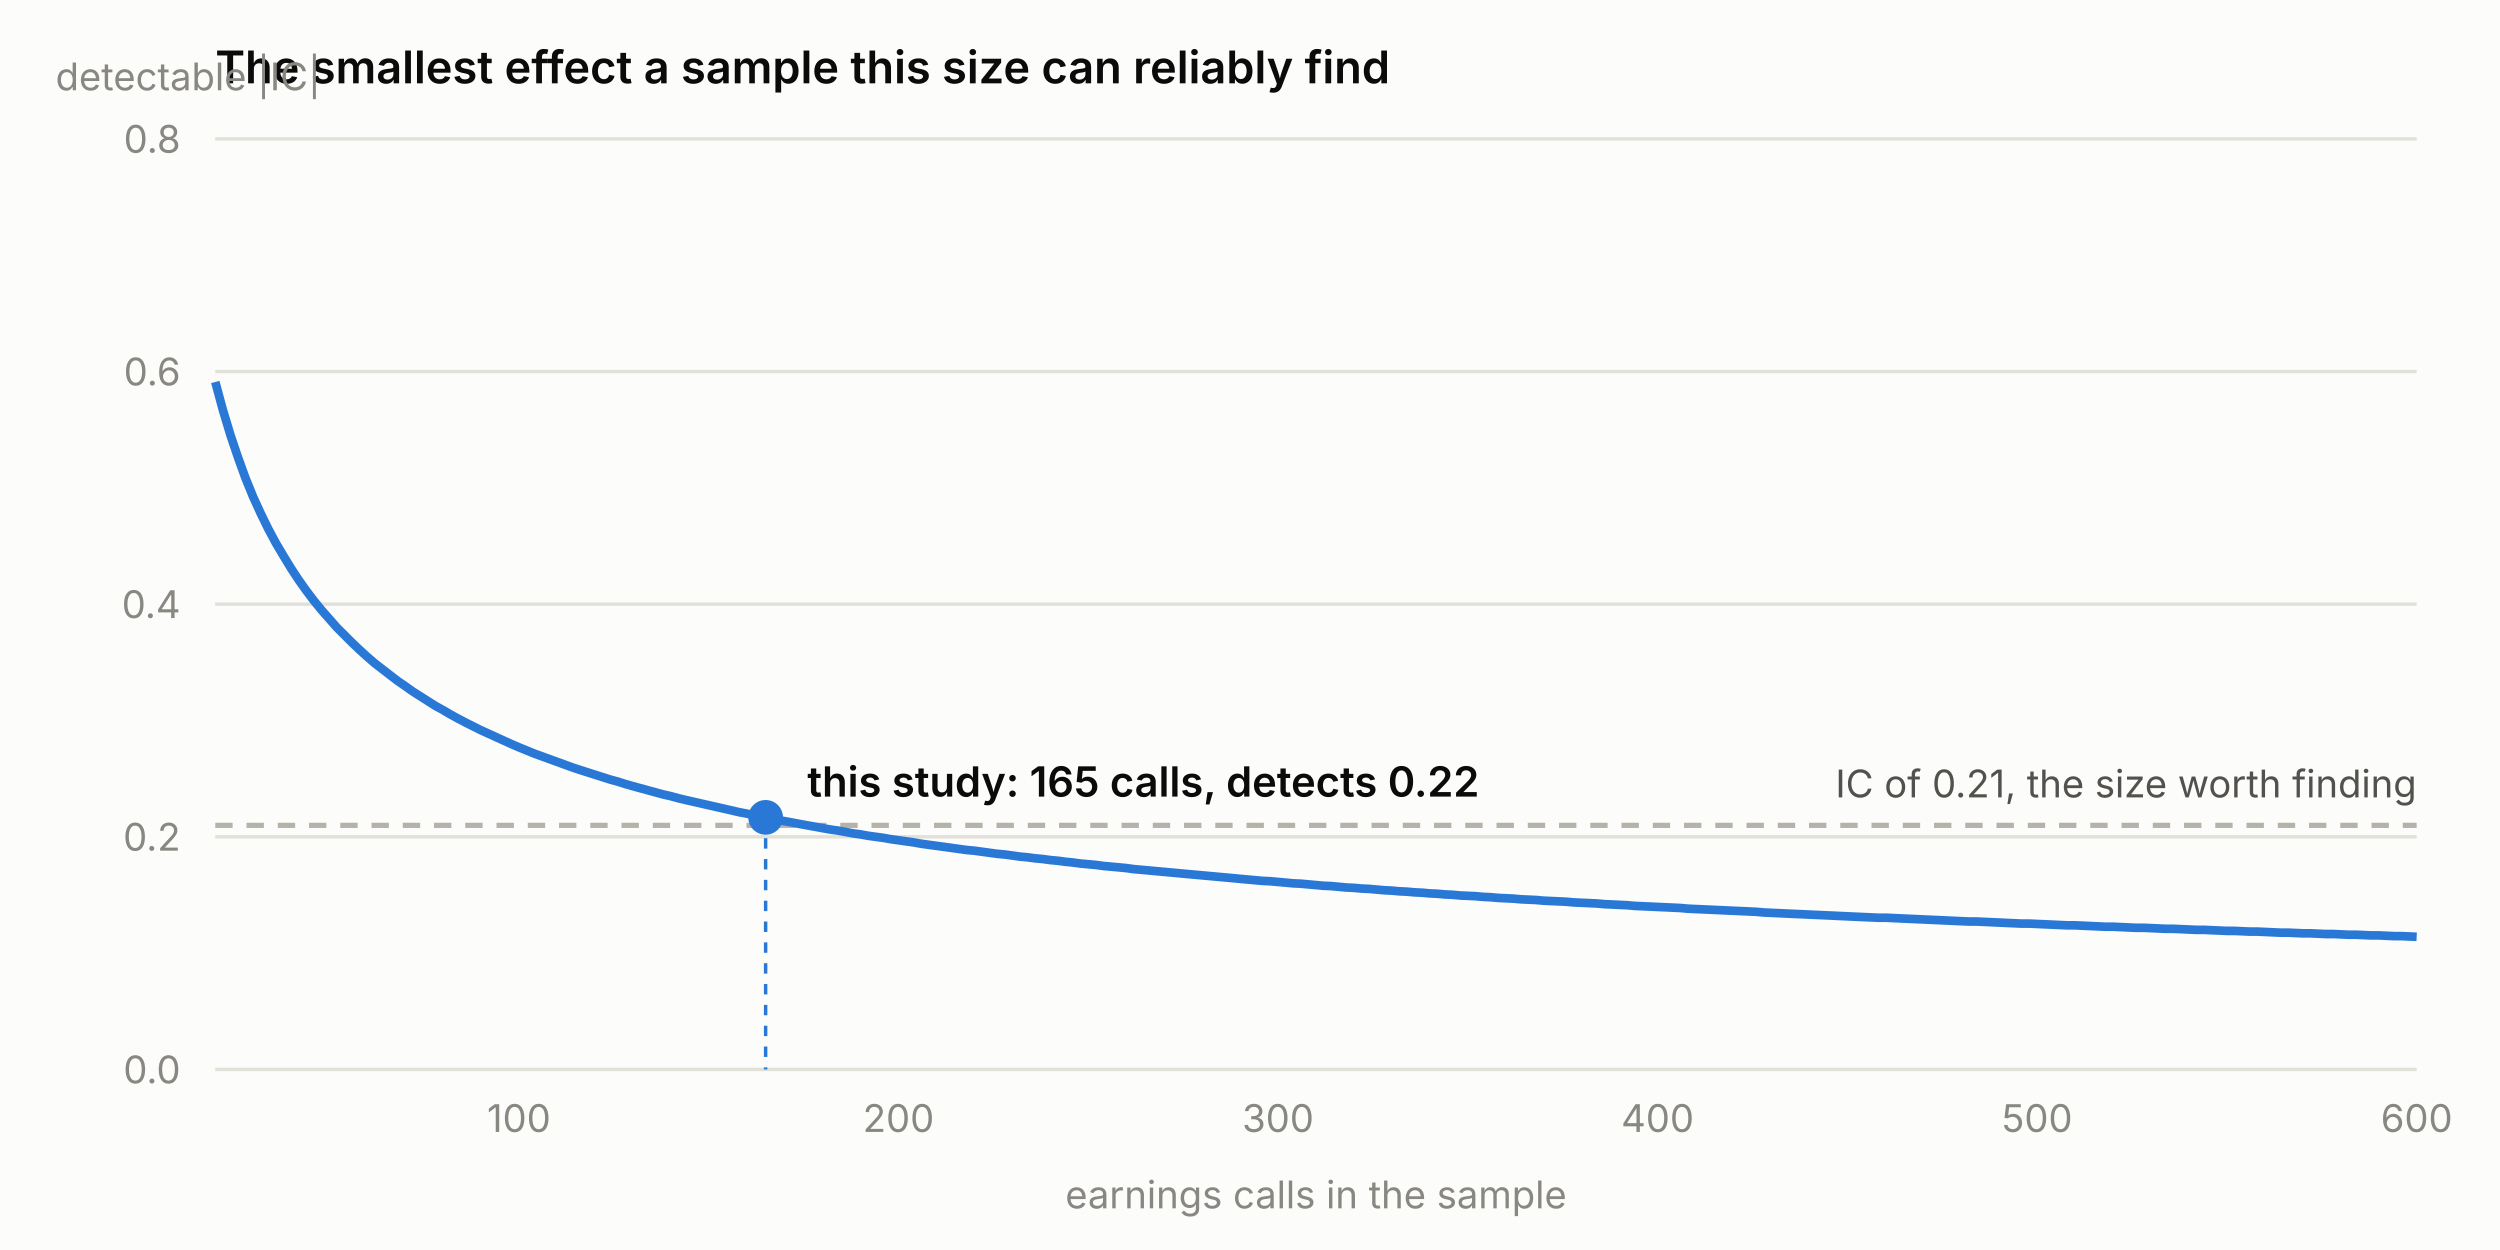
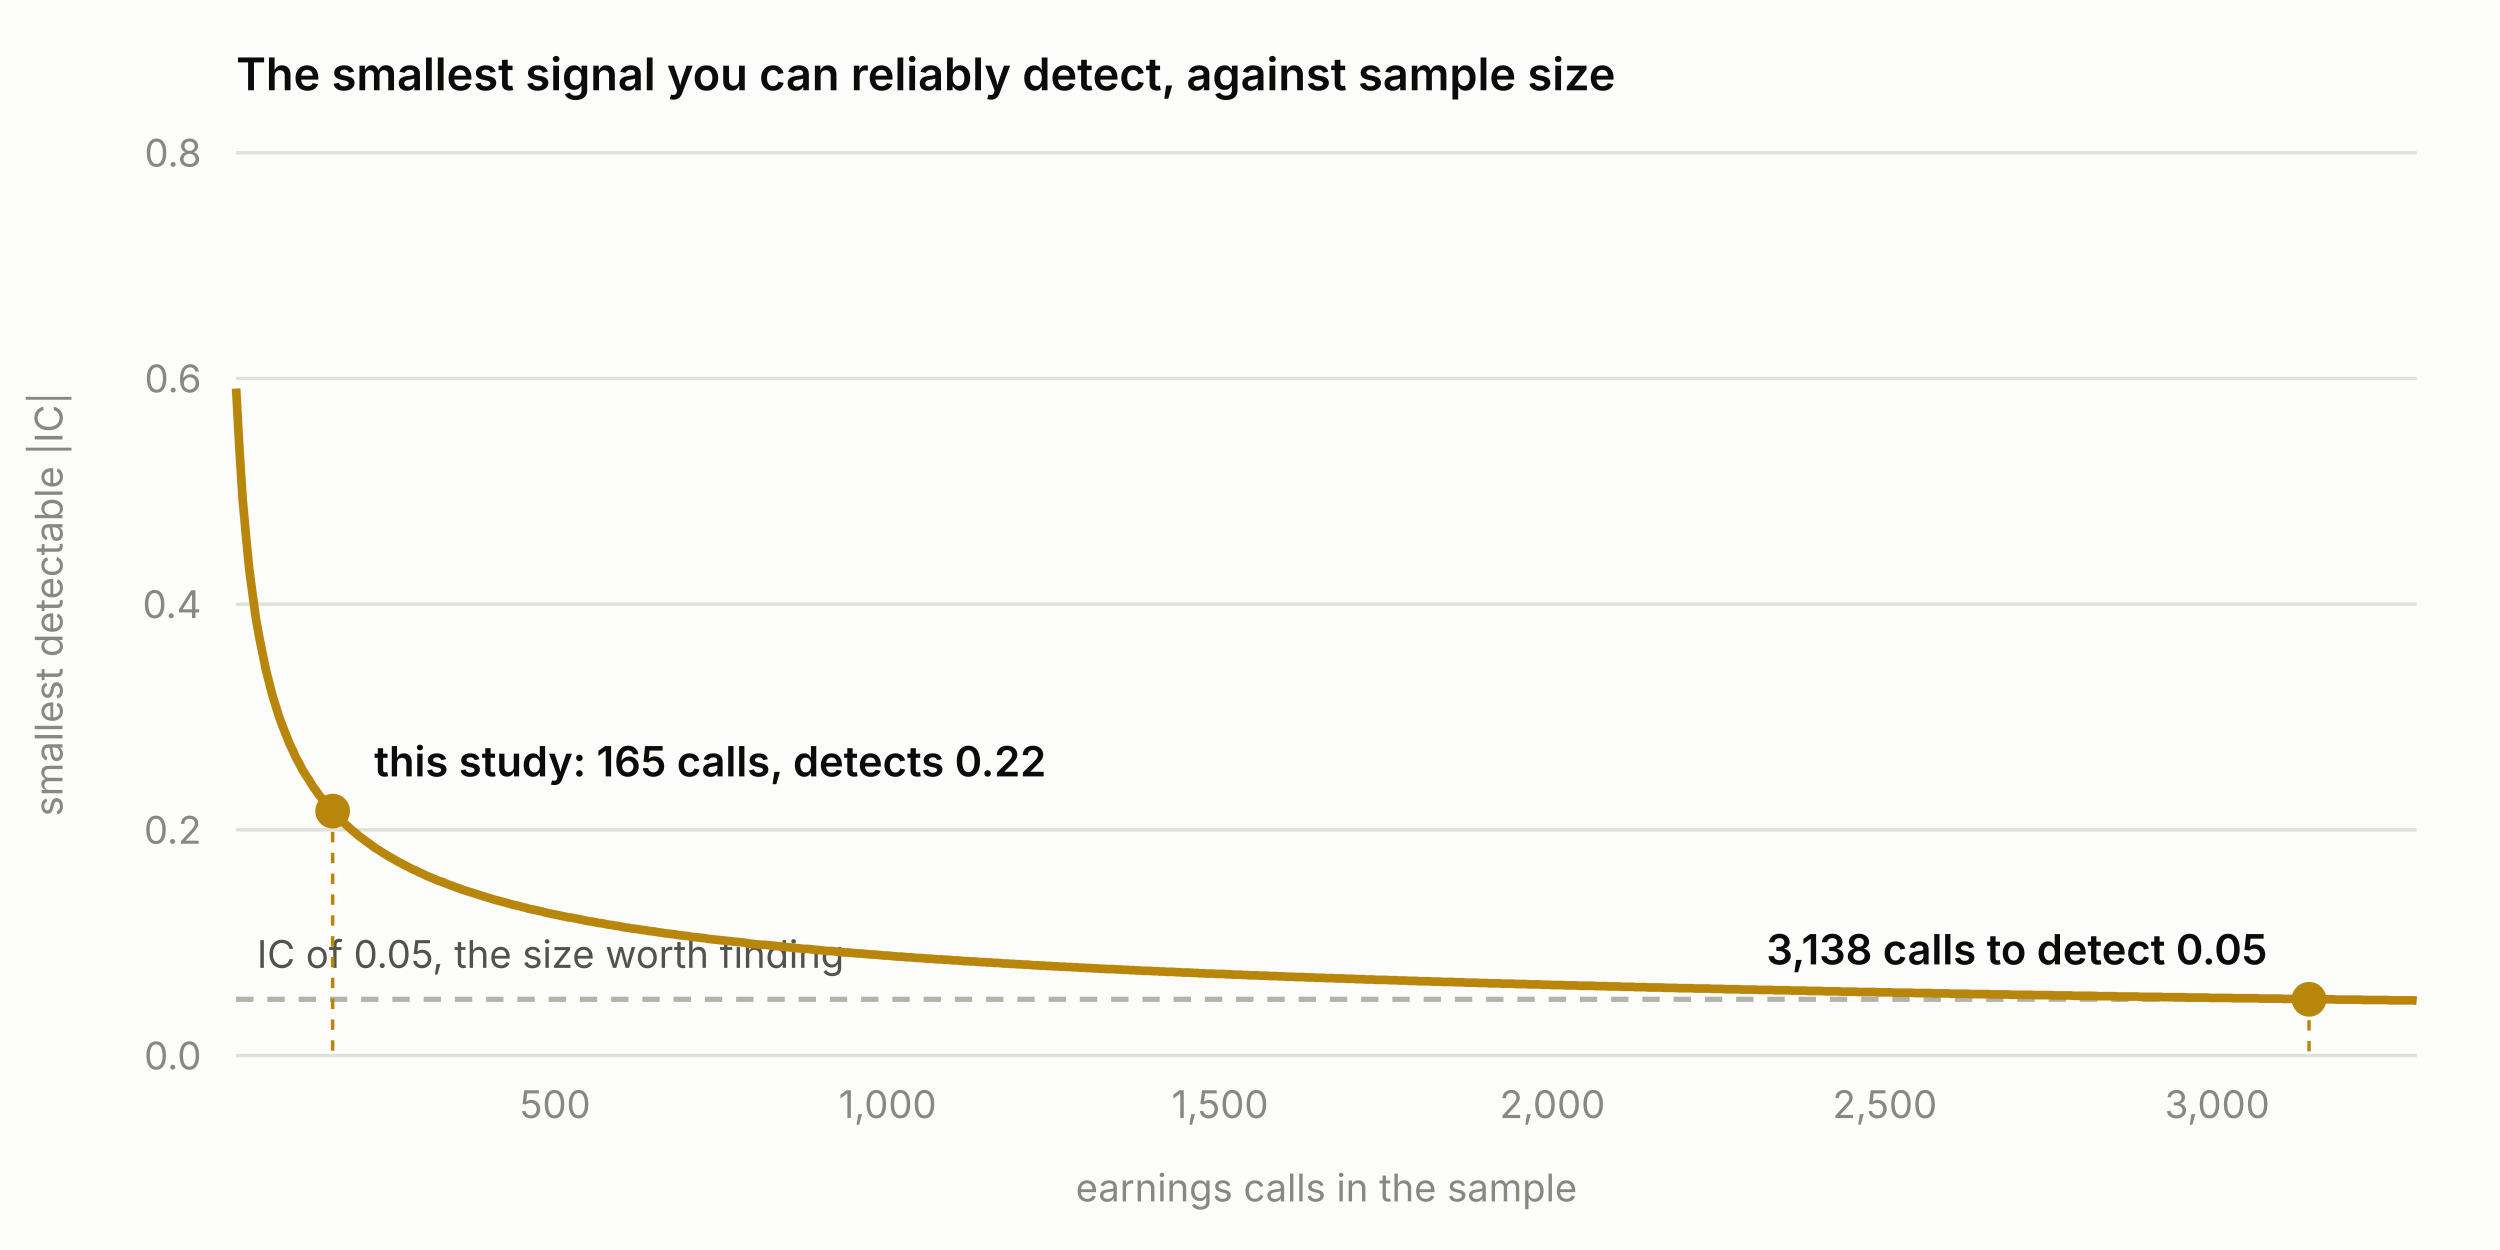
<svg xmlns="http://www.w3.org/2000/svg" width="720" height="360" viewBox="0 0 720 360" font-family="system-ui, -apple-system, 'Segoe UI', sans-serif">
  <rect width="720" height="360" fill="#fcfcfb" />
-   <text x="62" y="24" font-size="13" text-anchor="start" font-weight="600" fill="#0b0b0b" style="font-variant-numeric:tabular-nums">The smallest effect a sample this size can reliably find</text>
-   <line x1="62" y1="308.0" x2="696" y2="308.0" stroke="#e1e0d9" stroke-width="1" />
-   <text x="52" y="312.0" font-size="11" text-anchor="end" fill="#898781" style="font-variant-numeric:tabular-nums">0.0</text>
-   <line x1="62" y1="241.0" x2="696" y2="241.0" stroke="#e1e0d9" stroke-width="1" />
-   <text x="52" y="245.0" font-size="11" text-anchor="end" fill="#898781" style="font-variant-numeric:tabular-nums">0.2</text>
-   <line x1="62" y1="174.0" x2="696" y2="174.0" stroke="#e1e0d9" stroke-width="1" />
-   <text x="52" y="178.0" font-size="11" text-anchor="end" fill="#898781" style="font-variant-numeric:tabular-nums">0.4</text>
-   <line x1="62" y1="107.0" x2="696" y2="107.0" stroke="#e1e0d9" stroke-width="1" />
-   <text x="52" y="111" font-size="11" text-anchor="end" fill="#898781" style="font-variant-numeric:tabular-nums">0.6</text>
-   <line x1="62" y1="40.0" x2="696" y2="40.0" stroke="#e1e0d9" stroke-width="1" />
-   <text x="52" y="44.0" font-size="11" text-anchor="end" fill="#898781" style="font-variant-numeric:tabular-nums">0.8</text>
-   <text x="149.448" y="326" font-size="11" text-anchor="middle" fill="#898781" style="font-variant-numeric:tabular-nums">100</text>
-   <text x="258.759" y="326" font-size="11" text-anchor="middle" fill="#898781" style="font-variant-numeric:tabular-nums">200</text>
-   <text x="368.069" y="326" font-size="11" text-anchor="middle" fill="#898781" style="font-variant-numeric:tabular-nums">300</text>
-   <text x="477.379" y="326" font-size="11" text-anchor="middle" fill="#898781" style="font-variant-numeric:tabular-nums">400</text>
-   <text x="586.69" y="326" font-size="11" text-anchor="middle" fill="#898781" style="font-variant-numeric:tabular-nums">500</text>
-   <text x="696.0" y="326" font-size="11" text-anchor="middle" fill="#898781" style="font-variant-numeric:tabular-nums">600</text>
-   <text x="379.0" y="348" font-size="11" text-anchor="middle" fill="#898781" style="font-variant-numeric:tabular-nums">earnings calls in the sample</text>
-   <text x="16" y="26" font-size="11" text-anchor="start" fill="#898781" style="font-variant-numeric:tabular-nums">detectable |IC|</text>
-   <line x1="62" y1="237.7" x2="696" y2="237.7" stroke="#b4b2a9" stroke-width="1.5" stroke-dasharray="5 4" />
-   <text x="696" y="229.65" font-size="11" text-anchor="end" fill="#52514e" style="font-variant-numeric:tabular-nums">IC of 0.21, the size worth finding</text>
-   <path d="M62.0,110.0 L64.2,118.1 L66.4,125.4 L68.6,131.9 L70.7,137.7 L72.9,143.1 L75.1,147.9 L77.3,152.4 L79.5,156.5 L81.7,160.2 L83.9,163.8 L86.0,167.0 L88.2,170.1 L90.4,173.0 L92.6,175.7 L94.8,178.2 L97.0,180.7 L99.2,182.9 L101.4,185.1 L103.5,187.1 L105.7,189.1 L107.9,191.0 L110.1,192.7 L112.3,194.4 L114.5,196.1 L116.7,197.6 L118.8,199.1 L121.0,200.5 L123.2,201.9 L125.4,203.3 L127.6,204.5 L129.8,205.8 L132.0,207.0 L134.1,208.1 L136.3,209.2 L138.5,210.3 L140.7,211.3 L142.9,212.3 L145.1,213.3 L147.3,214.3 L149.4,215.2 L151.6,216.1 L153.8,217.0 L156.0,217.8 L158.2,218.6 L160.4,219.4 L162.6,220.2 L164.8,221.0 L166.9,221.7 L169.1,222.4 L171.3,223.1 L173.5,223.8 L175.7,224.5 L177.9,225.1 L180.1,225.8 L182.2,226.4 L184.4,227.0 L186.6,227.6 L188.8,228.2 L191.0,228.8 L193.2,229.3 L195.4,229.9 L197.5,230.4 L199.7,230.9 L201.9,231.4 L204.1,231.9 L206.3,232.4 L208.5,232.9 L210.7,233.4 L212.8,233.9 L215.0,234.3 L217.2,234.8 L219.4,235.2 L221.6,235.6 L223.8,236.1 L226.0,236.5 L228.2,236.9 L230.3,237.3 L232.5,237.7 L234.7,238.1 L236.9,238.5 L239.1,238.9 L241.3,239.2 L243.5,239.6 L245.6,240.0 L247.8,240.3 L250.0,240.7 L252.2,241.0 L254.4,241.3 L256.6,241.7 L258.8,242.0 L260.9,242.3 L263.1,242.6 L265.3,243.0 L267.5,243.3 L269.7,243.6 L271.9,243.9 L274.1,244.2 L276.2,244.5 L278.4,244.8 L280.6,245.0 L282.8,245.3 L285.0,245.6 L287.2,245.9 L289.4,246.1 L291.6,246.4 L293.7,246.7 L295.9,246.9 L298.1,247.2 L300.3,247.4 L302.5,247.7 L304.7,247.9 L306.9,248.2 L309.0,248.4 L311.2,248.7 L313.4,248.9 L315.6,249.1 L317.8,249.4 L320.0,249.6 L322.2,249.8 L324.3,250.0 L326.5,250.3 L328.7,250.5 L330.9,250.7 L333.1,250.9 L335.3,251.1 L337.5,251.3 L339.6,251.5 L341.8,251.7 L344.0,251.9 L346.2,252.1 L348.4,252.3 L350.6,252.5 L352.8,252.7 L355.0,252.9 L357.1,253.1 L359.3,253.3 L361.5,253.5 L363.7,253.7 L365.9,253.8 L368.1,254.0 L370.3,254.2 L372.4,254.4 L374.6,254.5 L376.8,254.7 L379.0,254.9 L381.2,255.1 L383.4,255.2 L385.6,255.4 L387.7,255.6 L389.9,255.7 L392.1,255.9 L394.3,256.0 L396.5,256.2 L398.7,256.4 L400.9,256.5 L403.0,256.7 L405.2,256.8 L407.4,257.0 L409.6,257.1 L411.8,257.3 L414.0,257.4 L416.2,257.6 L418.4,257.7 L420.5,257.9 L422.7,258.0 L424.9,258.1 L427.1,258.3 L429.3,258.4 L431.5,258.6 L433.7,258.7 L435.8,258.8 L438.0,259.0 L440.2,259.1 L442.4,259.2 L444.6,259.4 L446.8,259.5 L449.0,259.6 L451.1,259.7 L453.3,259.9 L455.5,260.0 L457.7,260.1 L459.9,260.2 L462.1,260.4 L464.3,260.5 L466.4,260.6 L468.6,260.7 L470.8,260.9 L473.0,261.0 L475.2,261.1 L477.4,261.2 L479.6,261.3 L481.8,261.4 L483.9,261.5 L486.1,261.7 L488.3,261.8 L490.5,261.9 L492.7,262.0 L494.9,262.1 L497.1,262.2 L499.2,262.3 L501.4,262.4 L503.6,262.5 L505.8,262.6 L508.0,262.8 L510.2,262.9 L512.4,263.0 L514.5,263.1 L516.7,263.2 L518.9,263.3 L521.1,263.4 L523.3,263.5 L525.5,263.6 L527.7,263.7 L529.8,263.8 L532.0,263.9 L534.2,264.0 L536.4,264.1 L538.6,264.2 L540.8,264.3 L543.0,264.3 L545.2,264.4 L547.3,264.5 L549.5,264.6 L551.7,264.7 L553.9,264.8 L556.1,264.9 L558.3,265.0 L560.5,265.1 L562.6,265.2 L564.8,265.3 L567.0,265.4 L569.2,265.4 L571.4,265.5 L573.6,265.6 L575.8,265.7 L577.9,265.8 L580.1,265.9 L582.3,266.0 L584.5,266.0 L586.7,266.1 L588.9,266.2 L591.1,266.3 L593.2,266.4 L595.4,266.5 L597.6,266.5 L599.8,266.6 L602.0,266.7 L604.2,266.8 L606.4,266.9 L608.6,266.9 L610.7,267.0 L612.9,267.1 L615.1,267.2 L617.3,267.2 L619.5,267.3 L621.7,267.4 L623.9,267.5 L626.0,267.5 L628.2,267.6 L630.4,267.7 L632.6,267.8 L634.8,267.8 L637.0,267.9 L639.2,268.0 L641.3,268.1 L643.5,268.1 L645.7,268.2 L647.9,268.3 L650.1,268.3 L652.3,268.4 L654.5,268.5 L656.6,268.6 L658.8,268.6 L661.0,268.7 L663.2,268.8 L665.4,268.8 L667.6,268.9 L669.8,269.0 L672.0,269.0 L674.1,269.1 L676.3,269.2 L678.5,269.2 L680.7,269.3 L682.9,269.4 L685.1,269.4 L687.3,269.5 L689.4,269.6 L691.6,269.6 L693.8,269.7 L696.0,269.8" fill="none" stroke="#2a78d6" stroke-width="2.5" />
-   <line x1="220.5" y1="235.4" x2="220.5" y2="308" stroke="#2a78d6" stroke-width="1" stroke-dasharray="3 3" />
-   <circle cx="220.5" cy="235.4" r="5" fill="#2a78d6" />
-   <text x="232.5" y="229.43" font-size="12" text-anchor="start" font-weight="600" fill="#0b0b0b" style="font-variant-numeric:tabular-nums">this study: 165 calls, detects 0.22</text>
+   <text x="68" y="26" font-size="13" text-anchor="start" font-weight="600" fill="#0b0b0b" style="font-variant-numeric:tabular-nums">The smallest signal you can reliably detect, against sample size</text>
+   <line x1="68" y1="304.0" x2="696" y2="304.0" stroke="#e1e0d9" stroke-width="1" />
+   <text x="58" y="308.0" font-size="11" text-anchor="end" fill="#898781" style="font-variant-numeric:tabular-nums">0.0</text>
+   <line x1="68" y1="239.0" x2="696" y2="239.0" stroke="#e1e0d9" stroke-width="1" />
+   <text x="58" y="243.0" font-size="11" text-anchor="end" fill="#898781" style="font-variant-numeric:tabular-nums">0.2</text>
+   <line x1="68" y1="174.0" x2="696" y2="174.0" stroke="#e1e0d9" stroke-width="1" />
+   <text x="58" y="178.0" font-size="11" text-anchor="end" fill="#898781" style="font-variant-numeric:tabular-nums">0.4</text>
+   <line x1="68" y1="109.0" x2="696" y2="109.0" stroke="#e1e0d9" stroke-width="1" />
+   <text x="58" y="113" font-size="11" text-anchor="end" fill="#898781" style="font-variant-numeric:tabular-nums">0.6</text>
+   <line x1="68" y1="44.0" x2="696" y2="44.0" stroke="#e1e0d9" stroke-width="1" />
+   <text x="58" y="48.0" font-size="11" text-anchor="end" fill="#898781" style="font-variant-numeric:tabular-nums">0.8</text>
+   <text x="159.902" y="322" font-size="11" text-anchor="middle" fill="#898781" style="font-variant-numeric:tabular-nums">500</text>
+   <text x="255.634" y="322" font-size="11" text-anchor="middle" fill="#898781" style="font-variant-numeric:tabular-nums">1,000</text>
+   <text x="351.366" y="322" font-size="11" text-anchor="middle" fill="#898781" style="font-variant-numeric:tabular-nums">1,500</text>
+   <text x="447.098" y="322" font-size="11" text-anchor="middle" fill="#898781" style="font-variant-numeric:tabular-nums">2,000</text>
+   <text x="542.829" y="322" font-size="11" text-anchor="middle" fill="#898781" style="font-variant-numeric:tabular-nums">2,500</text>
+   <text x="638.561" y="322" font-size="11" text-anchor="middle" fill="#898781" style="font-variant-numeric:tabular-nums">3,000</text>
+   <text x="382.0" y="346" font-size="11" text-anchor="middle" fill="#898781" style="font-variant-numeric:tabular-nums">earnings calls in the sample</text>
+   <text x="18" y="174.0" font-size="11" fill="#898781" text-anchor="middle" transform="rotate(-90 18 174.0)">smallest detectable |IC|</text>
+   <line x1="68" y1="287.8" x2="696" y2="287.8" stroke="#b4b2a9" stroke-width="1.5" stroke-dasharray="5 4" />
+   <text x="74" y="278.75" font-size="11" text-anchor="start" fill="#52514e" style="font-variant-numeric:tabular-nums">IC of 0.05, the size worth finding</text>
+   <path d="M68.0,111.9 L69.0,130.1 L69.9,144.0 L70.9,155.0 L71.8,164.1 L72.8,171.6 L73.7,178.1 L74.7,183.7 L75.7,188.6 L76.6,193.0 L77.6,196.9 L78.5,200.4 L79.5,203.6 L80.4,206.5 L81.4,209.2 L82.4,211.7 L83.3,214.0 L84.3,216.1 L85.2,218.1 L86.2,219.9 L87.1,221.7 L88.1,223.3 L89.1,224.8 L90.0,226.3 L91.0,227.7 L91.9,229.0 L92.9,230.2 L93.8,231.4 L94.8,232.5 L95.8,233.6 L96.7,234.6 L97.7,235.6 L98.6,236.6 L99.6,237.5 L100.5,238.3 L101.5,239.2 L102.5,240.0 L103.4,240.8 L104.4,241.5 L105.3,242.2 L106.3,242.9 L107.2,243.6 L108.2,244.3 L109.2,244.9 L110.1,245.5 L111.1,246.1 L112.0,246.7 L113.0,247.2 L114.0,247.8 L114.9,248.3 L115.9,248.8 L116.8,249.3 L117.8,249.8 L118.7,250.3 L119.7,250.7 L120.7,251.2 L121.6,251.6 L122.6,252.1 L123.5,252.5 L124.5,252.9 L125.4,253.3 L126.4,253.7 L127.4,254.0 L128.3,254.4 L129.3,254.8 L130.2,255.1 L131.2,255.5 L132.1,255.8 L133.1,256.2 L134.1,256.5 L135.0,256.8 L136.0,257.1 L136.9,257.4 L137.9,257.7 L138.8,258.0 L139.8,258.3 L140.8,258.6 L141.7,258.9 L142.7,259.2 L143.6,259.4 L144.6,259.7 L145.5,259.9 L146.5,260.2 L147.5,260.5 L148.4,260.7 L149.4,260.9 L150.3,261.2 L151.3,261.4 L152.2,261.7 L153.2,261.9 L154.2,262.1 L155.1,262.3 L156.1,262.5 L157.0,262.8 L158.0,263.0 L158.9,263.2 L159.9,263.4 L160.9,263.6 L161.8,263.8 L162.8,264.0 L163.7,264.2 L164.7,264.3 L165.6,264.5 L166.6,264.7 L167.6,264.9 L168.5,265.1 L169.5,265.3 L170.4,265.4 L171.4,265.6 L172.3,265.8 L173.3,265.9 L174.3,266.1 L175.2,266.3 L176.2,266.4 L177.1,266.6 L178.1,266.7 L179.0,266.9 L180.0,267.1 L181.0,267.2 L181.9,267.4 L182.9,267.5 L183.8,267.6 L184.8,267.8 L185.8,267.9 L186.7,268.1 L187.7,268.2 L188.6,268.3 L189.6,268.5 L190.5,268.6 L191.5,268.8 L192.5,268.9 L193.4,269.0 L194.4,269.1 L195.3,269.3 L196.3,269.4 L197.2,269.5 L198.2,269.6 L199.2,269.8 L200.1,269.9 L201.1,270.0 L202.0,270.1 L203.0,270.2 L203.9,270.4 L204.9,270.5 L205.9,270.6 L206.8,270.7 L207.8,270.8 L208.7,270.9 L209.7,271.0 L210.6,271.1 L211.6,271.2 L212.6,271.3 L213.5,271.4 L214.5,271.5 L215.4,271.7 L216.4,271.8 L217.3,271.9 L218.3,272.0 L219.3,272.1 L220.2,272.1 L221.2,272.2 L222.1,272.3 L223.1,272.4 L224.0,272.5 L225.0,272.6 L226.0,272.7 L226.9,272.8 L227.9,272.9 L228.8,273.0 L229.8,273.1 L230.7,273.2 L231.7,273.3 L232.7,273.3 L233.6,273.4 L234.6,273.5 L235.5,273.6 L236.5,273.7 L237.4,273.8 L238.4,273.9 L239.4,273.9 L240.3,274.0 L241.3,274.1 L242.2,274.2 L243.2,274.3 L244.1,274.3 L245.1,274.4 L246.1,274.5 L247.0,274.6 L248.0,274.6 L248.9,274.7 L249.9,274.8 L250.8,274.9 L251.8,274.9 L252.8,275.0 L253.7,275.1 L254.7,275.2 L255.6,275.2 L256.6,275.3 L257.5,275.4 L258.5,275.5 L259.5,275.5 L260.4,275.6 L261.4,275.7 L262.3,275.7 L263.3,275.8 L264.2,275.9 L265.2,275.9 L266.2,276.0 L267.1,276.1 L268.1,276.1 L269.0,276.2 L270.0,276.3 L271.0,276.3 L271.9,276.4 L272.9,276.4 L273.8,276.5 L274.8,276.6 L275.7,276.6 L276.7,276.7 L277.7,276.8 L278.6,276.8 L279.6,276.9 L280.5,276.9 L281.5,277.0 L282.4,277.1 L283.4,277.1 L284.4,277.2 L285.3,277.2 L286.3,277.3 L287.2,277.3 L288.2,277.4 L289.1,277.5 L290.1,277.5 L291.1,277.6 L292.0,277.6 L293.0,277.7 L293.9,277.7 L294.9,277.8 L295.8,277.8 L296.8,277.9 L297.8,278.0 L298.7,278.0 L299.7,278.1 L300.6,278.1 L301.6,278.2 L302.5,278.2 L303.5,278.3 L304.5,278.3 L305.4,278.4 L306.4,278.4 L307.3,278.5 L308.3,278.5 L309.2,278.6 L310.2,278.6 L311.2,278.7 L312.1,278.7 L313.1,278.8 L314.0,278.8 L315.0,278.9 L315.9,278.9 L316.9,279.0 L317.9,279.0 L318.8,279.1 L319.8,279.1 L320.7,279.1 L321.7,279.2 L322.6,279.2 L323.6,279.3 L324.6,279.3 L325.5,279.4 L326.5,279.4 L327.4,279.5 L328.4,279.5 L329.3,279.6 L330.3,279.6 L331.3,279.6 L332.2,279.7 L333.2,279.7 L334.1,279.8 L335.1,279.8 L336.0,279.9 L337.0,279.9 L338.0,279.9 L338.9,280.0 L339.9,280.0 L340.8,280.1 L341.8,280.1 L342.8,280.1 L343.7,280.2 L344.7,280.2 L345.6,280.3 L346.6,280.3 L347.5,280.4 L348.5,280.4 L349.5,280.4 L350.4,280.5 L351.4,280.5 L352.3,280.5 L353.3,280.6 L354.2,280.6 L355.2,280.7 L356.2,280.7 L357.1,280.7 L358.1,280.8 L359.0,280.8 L360.0,280.9 L360.9,280.9 L361.9,280.9 L362.9,281.0 L363.8,281.0 L364.8,281.0 L365.7,281.1 L366.7,281.1 L367.6,281.1 L368.6,281.2 L369.6,281.2 L370.5,281.3 L371.5,281.3 L372.4,281.3 L373.4,281.4 L374.3,281.4 L375.3,281.4 L376.3,281.5 L377.2,281.5 L378.2,281.5 L379.1,281.6 L380.1,281.6 L381.0,281.6 L382.0,281.7 L383.0,281.7 L383.9,281.7 L384.9,281.8 L385.8,281.8 L386.8,281.8 L387.7,281.9 L388.7,281.9 L389.7,281.9 L390.6,282.0 L391.6,282.0 L392.5,282.0 L393.5,282.1 L394.4,282.1 L395.4,282.1 L396.4,282.2 L397.3,282.2 L398.3,282.2 L399.2,282.2 L400.2,282.3 L401.1,282.3 L402.1,282.3 L403.1,282.4 L404.0,282.4 L405.0,282.4 L405.9,282.5 L406.9,282.5 L407.8,282.5 L408.8,282.6 L409.8,282.6 L410.7,282.6 L411.7,282.6 L412.6,282.7 L413.6,282.7 L414.5,282.7 L415.5,282.8 L416.5,282.8 L417.4,282.8 L418.4,282.8 L419.3,282.9 L420.3,282.9 L421.2,282.9 L422.2,283.0 L423.2,283.0 L424.1,283.0 L425.1,283.0 L426.0,283.1 L427.0,283.1 L428.0,283.1 L428.9,283.2 L429.9,283.2 L430.8,283.2 L431.8,283.2 L432.7,283.3 L433.7,283.3 L434.7,283.3 L435.6,283.3 L436.6,283.4 L437.5,283.4 L438.5,283.4 L439.4,283.4 L440.4,283.5 L441.4,283.5 L442.3,283.5 L443.3,283.5 L444.2,283.6 L445.2,283.6 L446.1,283.6 L447.1,283.7 L448.1,283.7 L449.0,283.7 L450.0,283.7 L450.9,283.8 L451.9,283.8 L452.8,283.8 L453.8,283.8 L454.8,283.9 L455.7,283.9 L456.7,283.9 L457.6,283.9 L458.6,283.9 L459.5,284.0 L460.5,284.0 L461.5,284.0 L462.4,284.0 L463.4,284.1 L464.3,284.1 L465.3,284.1 L466.2,284.1 L467.2,284.2 L468.2,284.2 L469.1,284.2 L470.1,284.2 L471.0,284.3 L472.0,284.3 L472.9,284.3 L473.9,284.3 L474.9,284.4 L475.8,284.4 L476.8,284.4 L477.7,284.4 L478.7,284.4 L479.6,284.5 L480.6,284.5 L481.6,284.5 L482.5,284.5 L483.5,284.6 L484.4,284.6 L485.4,284.6 L486.3,284.6 L487.3,284.6 L488.3,284.7 L489.2,284.7 L490.2,284.7 L491.1,284.7 L492.1,284.7 L493.0,284.8 L494.0,284.8 L495.0,284.8 L495.9,284.8 L496.9,284.9 L497.8,284.9 L498.8,284.9 L499.8,284.9 L500.7,284.9 L501.7,285.0 L502.6,285.0 L503.6,285.0 L504.5,285.0 L505.5,285.0 L506.5,285.1 L507.4,285.1 L508.4,285.1 L509.3,285.1 L510.3,285.1 L511.2,285.2 L512.2,285.2 L513.2,285.2 L514.1,285.2 L515.1,285.2 L516.0,285.3 L517.0,285.3 L517.9,285.3 L518.9,285.3 L519.9,285.3 L520.8,285.4 L521.8,285.4 L522.7,285.4 L523.7,285.4 L524.6,285.4 L525.6,285.5 L526.6,285.5 L527.5,285.5 L528.5,285.5 L529.4,285.5 L530.4,285.6 L531.3,285.6 L532.3,285.6 L533.3,285.6 L534.2,285.6 L535.2,285.7 L536.1,285.7 L537.1,285.7 L538.0,285.7 L539.0,285.7 L540.0,285.7 L540.9,285.8 L541.9,285.8 L542.8,285.8 L543.8,285.8 L544.7,285.8 L545.7,285.9 L546.7,285.9 L547.6,285.9 L548.6,285.9 L549.5,285.9 L550.5,285.9 L551.4,286.0 L552.4,286.0 L553.4,286.0 L554.3,286.0 L555.3,286.0 L556.2,286.0 L557.2,286.1 L558.1,286.1 L559.1,286.1 L560.1,286.1 L561.0,286.1 L562.0,286.2 L562.9,286.2 L563.9,286.2 L564.8,286.2 L565.8,286.2 L566.8,286.2 L567.7,286.3 L568.7,286.3 L569.6,286.3 L570.6,286.3 L571.5,286.3 L572.5,286.3 L573.5,286.4 L574.4,286.4 L575.4,286.4 L576.3,286.4 L577.3,286.4 L578.2,286.4 L579.2,286.5 L580.2,286.5 L581.1,286.5 L582.1,286.5 L583.0,286.5 L584.0,286.5 L585.0,286.5 L585.9,286.6 L586.9,286.6 L587.8,286.6 L588.8,286.6 L589.7,286.6 L590.7,286.6 L591.7,286.7 L592.6,286.7 L593.6,286.7 L594.5,286.7 L595.5,286.7 L596.4,286.7 L597.4,286.8 L598.4,286.8 L599.3,286.8 L600.3,286.8 L601.2,286.8 L602.2,286.8 L603.1,286.8 L604.1,286.9 L605.1,286.9 L606.0,286.9 L607.0,286.9 L607.9,286.9 L608.9,286.9 L609.8,287.0 L610.8,287.0 L611.8,287.0 L612.7,287.0 L613.7,287.0 L614.6,287.0 L615.6,287.0 L616.5,287.1 L617.5,287.1 L618.5,287.1 L619.4,287.1 L620.4,287.1 L621.3,287.1 L622.3,287.1 L623.2,287.2 L624.2,287.2 L625.2,287.2 L626.1,287.2 L627.1,287.2 L628.0,287.2 L629.0,287.2 L629.9,287.3 L630.9,287.3 L631.9,287.3 L632.8,287.3 L633.8,287.3 L634.7,287.3 L635.7,287.3 L636.6,287.4 L637.6,287.4 L638.6,287.4 L639.5,287.4 L640.5,287.4 L641.4,287.4 L642.4,287.4 L643.3,287.5 L644.3,287.5 L645.3,287.5 L646.2,287.5 L647.2,287.5 L648.1,287.5 L649.1,287.5 L650.0,287.5 L651.0,287.6 L652.0,287.6 L652.9,287.6 L653.9,287.6 L654.8,287.6 L655.8,287.6 L656.8,287.6 L657.7,287.7 L658.7,287.7 L659.6,287.7 L660.6,287.7 L661.5,287.7 L662.5,287.7 L663.5,287.7 L664.4,287.7 L665.4,287.8 L666.3,287.8 L667.3,287.8 L668.2,287.8 L669.2,287.8 L670.2,287.8 L671.1,287.8 L672.1,287.8 L673.0,287.9 L674.0,287.9 L674.9,287.9 L675.9,287.9 L676.9,287.9 L677.8,287.9 L678.8,287.9 L679.7,287.9 L680.7,288.0 L681.6,288.0 L682.6,288.0 L683.6,288.0 L684.5,288.0 L685.5,288.0 L686.4,288.0 L687.4,288.0 L688.3,288.1 L689.3,288.1 L690.3,288.1 L691.2,288.1 L692.2,288.1 L693.1,288.1 L694.1,288.1 L695.0,288.1 L696.0,288.2" fill="none" stroke="#b8860b" stroke-width="2.5" />
+   <line x1="95.8" y1="233.6" x2="95.8" y2="304" stroke="#b8860b" stroke-width="1" stroke-dasharray="3 3" />
+   <circle cx="95.8" cy="233.6" r="5" fill="#b8860b" />
+   <text x="107.762" y="223.597" font-size="12" text-anchor="start" font-weight="600" fill="#0b0b0b" style="font-variant-numeric:tabular-nums">this study: 165 calls, detects 0.22</text>
+   <line x1="665.0" y1="287.8" x2="665.0" y2="304" stroke="#b8860b" stroke-width="1" stroke-dasharray="3 3" />
+   <circle cx="665.0" cy="287.8" r="5" fill="#b8860b" />
+   <text x="652.983" y="277.752" font-size="12" text-anchor="end" font-weight="600" fill="#0b0b0b" style="font-variant-numeric:tabular-nums">3,138 calls to detect 0.05</text>
</svg>
